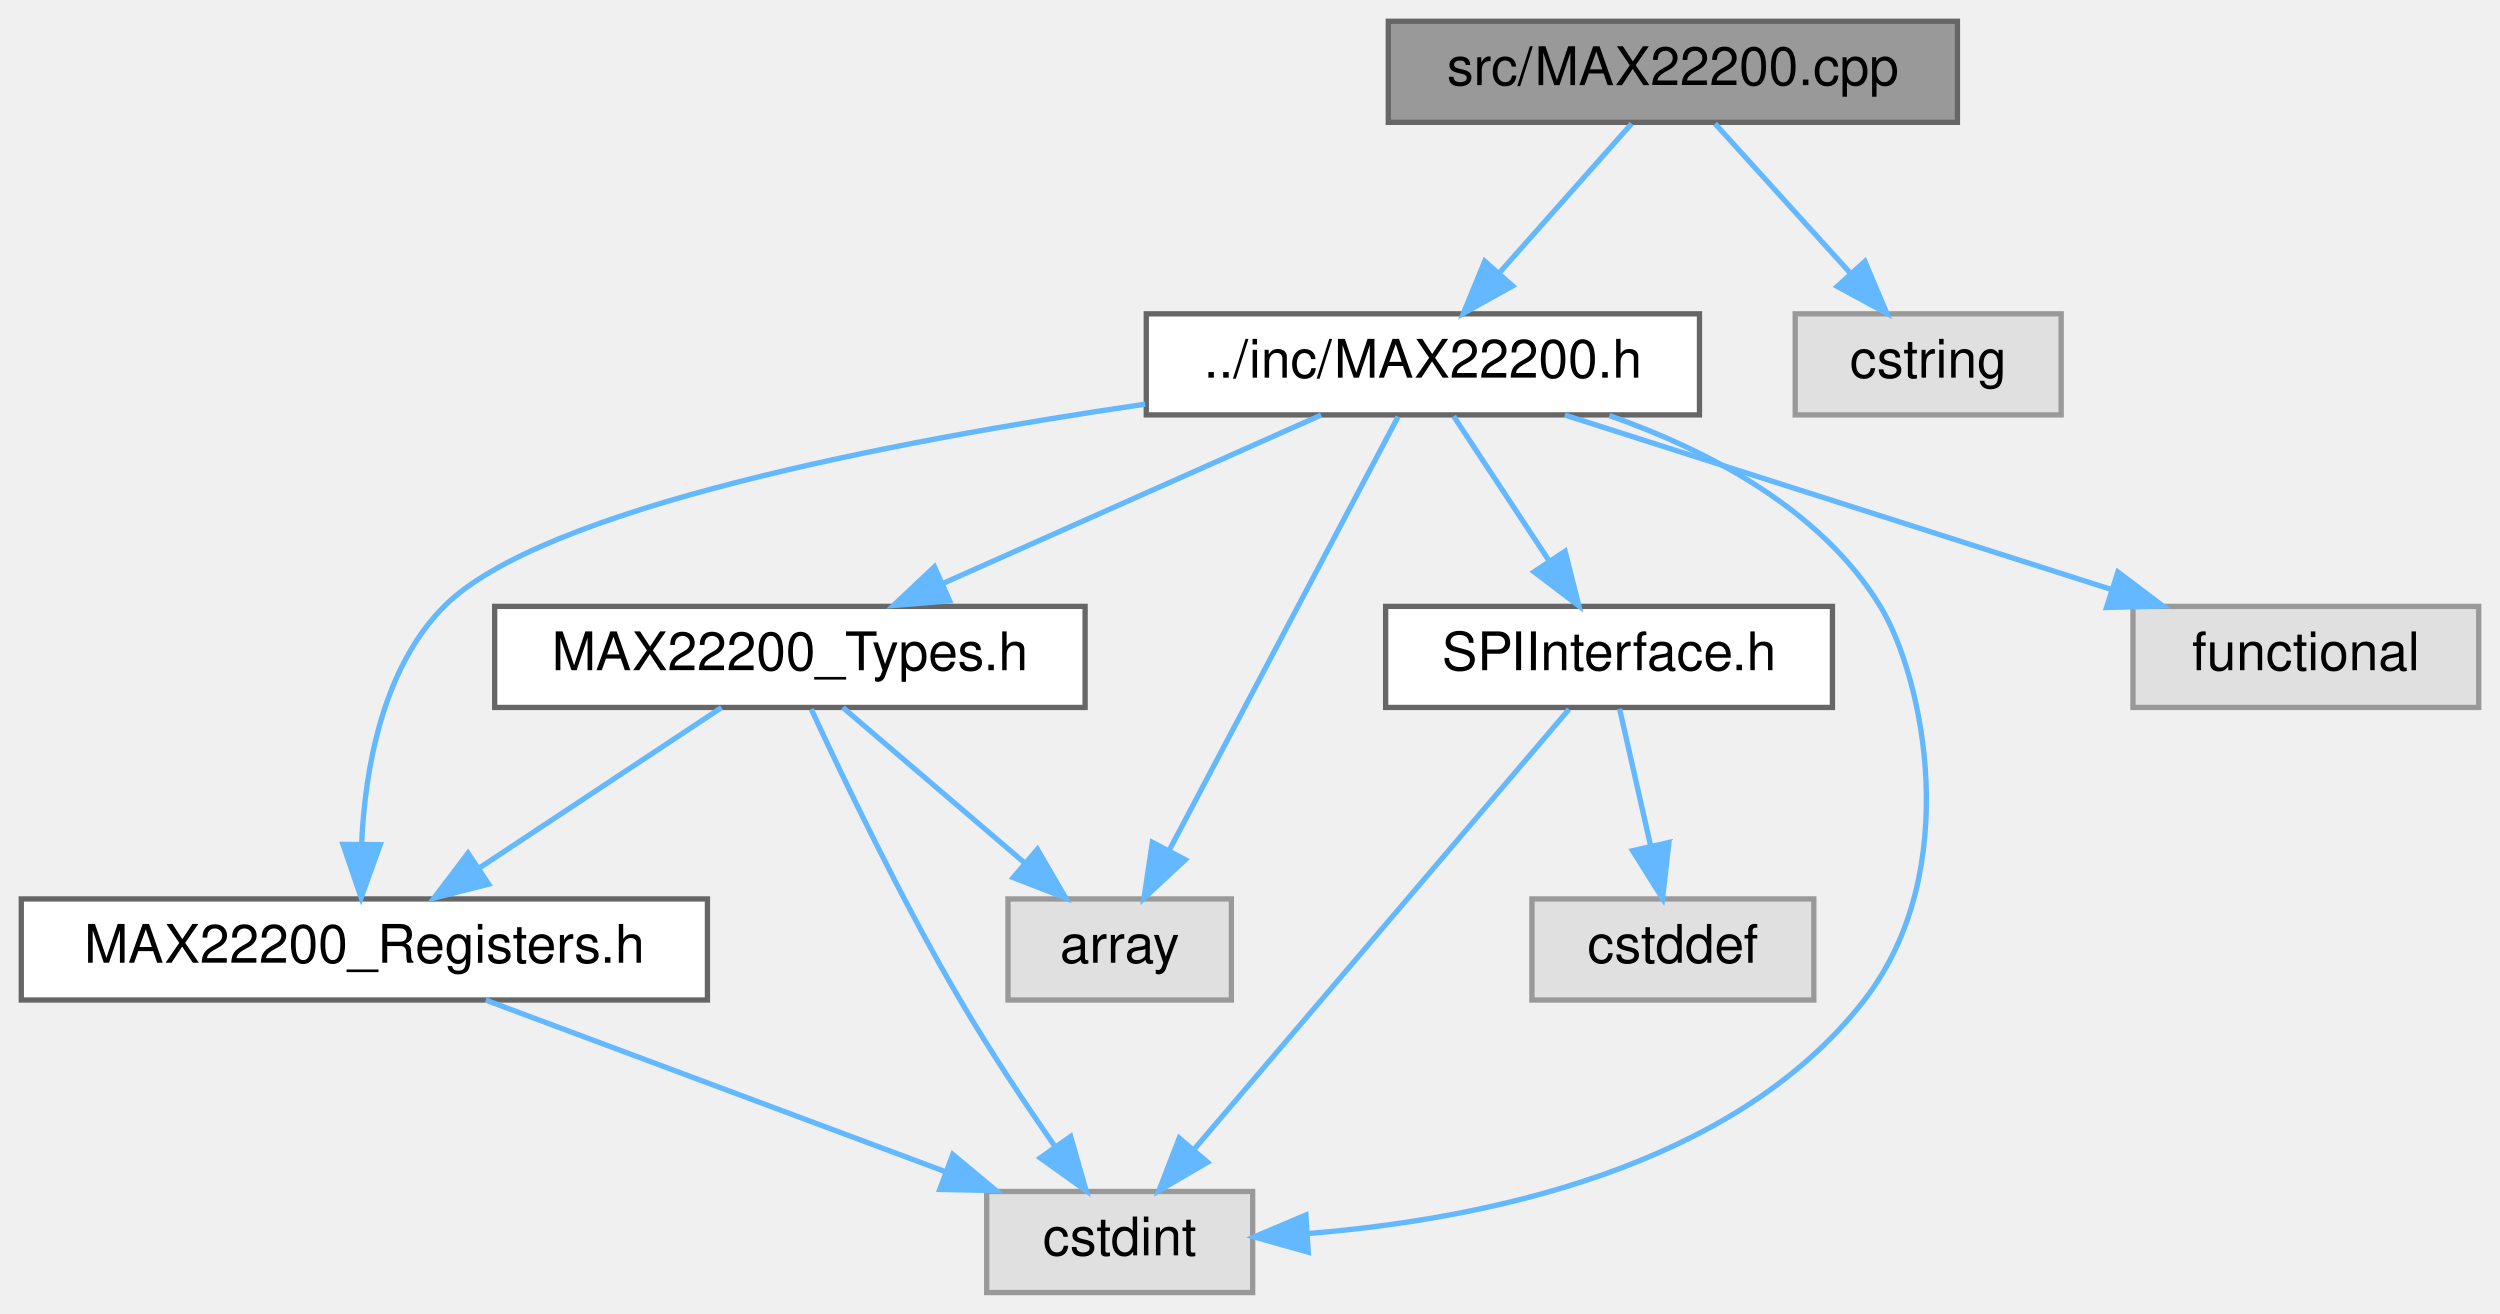
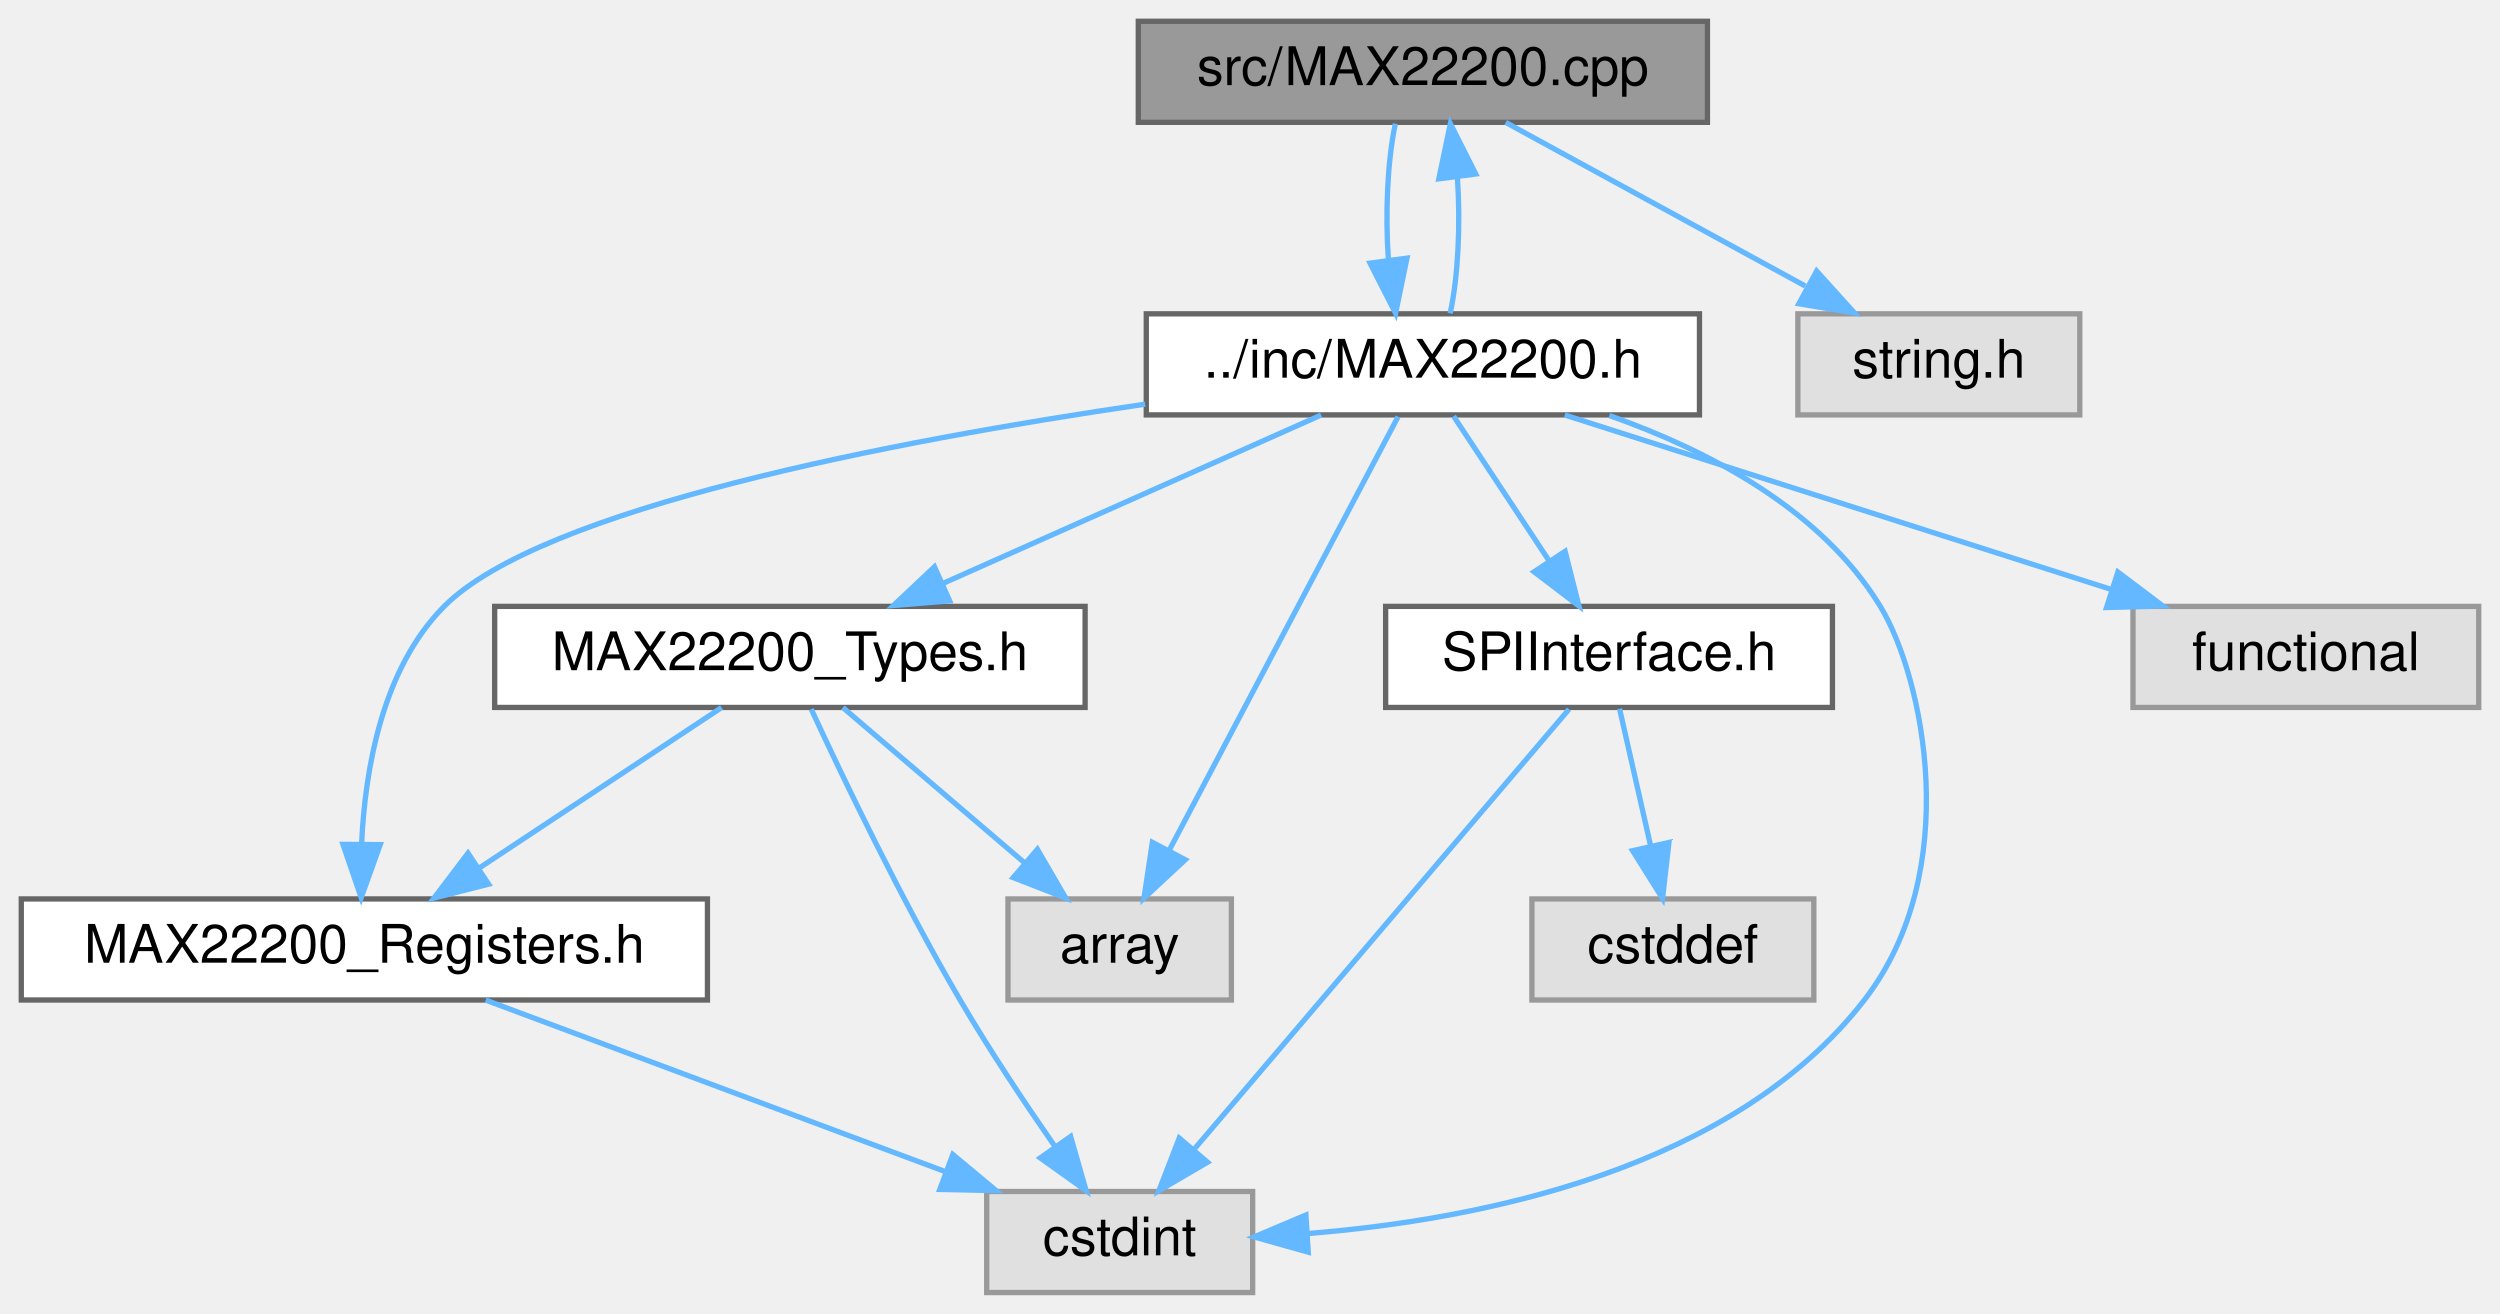
<svg xmlns="http://www.w3.org/2000/svg" xmlns:xlink="http://www.w3.org/1999/xlink" width="470pt" height="247pt" viewBox="0.00 0.00 470.00 247.00">
  <g id="graph0" class="graph" transform="scale(1 1) rotate(0) translate(4 243)">
    <g id="Node000001" class="node">
      <g id="a_Node000001">
        <a xlink:title="Implementation of MAX22200 driver class.">
-           <polygon fill="#999999" stroke="#666666" points="364,-239 257,-239 257,-220 364,-220 364,-239" />
-           <text text-anchor="middle" x="310.5" y="-227" font-family="Helvetica,sans-Serif" font-size="10.00">src/MAX22200.cpp</text>
+           <polygon fill="#999999" stroke="#666666" points="317,-239 210,-239 210,-220 317,-220 317,-239" />
+           <text text-anchor="middle" x="263.5" y="-227" font-family="Helvetica,sans-Serif" font-size="10.00">src/MAX22200.cpp</text>
        </a>
      </g>
    </g>
    <g id="Node000002" class="node">
      <g id="a_Node000002">
        <a xlink:href="MAX22200_8h.html" target="_top" xlink:title="Main driver class for MAX22200 octal solenoid and motor driver.">
          <polygon fill="white" stroke="#666666" points="315.5,-184 211.5,-184 211.5,-165 315.5,-165 315.5,-184" />
          <text text-anchor="middle" x="263.5" y="-172" font-family="Helvetica,sans-Serif" font-size="10.00">../inc/MAX22200.h</text>
        </a>
      </g>
    </g>
    <g id="edge1_Node000001_Node000002" class="edge">
      <g id="a_edge1_Node000001_Node000002">
        <a xlink:title=" ">
-           <path fill="none" stroke="#63b8ff" d="M302.74,-219.75C296.03,-212.18 286.16,-201.05 277.99,-191.84" />
-           <polygon fill="#63b8ff" stroke="#63b8ff" points="280.37,-189.25 271.12,-184.09 275.13,-193.89 280.37,-189.25" />
+           <path fill="none" stroke="#63b8ff" d="M258.33,-219.75C256.84,-212.8 256.4,-202.85 257.02,-194.13" />
+           <polygon fill="#63b8ff" stroke="#63b8ff" points="260.51,-194.47 258.37,-184.09 253.57,-193.53 260.51,-194.47" />
        </a>
      </g>
    </g>
    <g id="Node000010" class="node">
      <g id="a_Node000010">
        <a xlink:title=" ">
-           <polygon fill="#e0e0e0" stroke="#999999" points="383.5,-184 333.5,-184 333.5,-165 383.5,-165 383.5,-184" />
-           <text text-anchor="middle" x="358.5" y="-172" font-family="Helvetica,sans-Serif" font-size="10.00">cstring</text>
-         </a>
-       </g>
-     </g>
-     <g id="edge14_Node000001_Node000010" class="edge">
-       <g id="a_edge14_Node000001_Node000010">
-         <a xlink:title=" ">
-           <path fill="none" stroke="#63b8ff" d="M318.43,-219.75C325.35,-212.11 335.57,-200.82 343.95,-191.56" />
-           <polygon fill="#63b8ff" stroke="#63b8ff" points="346.6,-193.85 350.72,-184.09 341.41,-189.15 346.6,-193.85" />
+           <polygon fill="#e0e0e0" stroke="#999999" points="387,-184 334,-184 334,-165 387,-165 387,-184" />
+           <text text-anchor="middle" x="360.5" y="-172" font-family="Helvetica,sans-Serif" font-size="10.00">string.h</text>
+         </a>
+       </g>
+     </g>
+     <g id="edge15_Node000001_Node000010" class="edge">
+       <g id="a_edge15_Node000001_Node000010">
+         <a xlink:title=" ">
+           <path fill="none" stroke="#63b8ff" d="M279.08,-219.98C294.27,-211.69 317.6,-198.94 335.4,-189.22" />
+           <polygon fill="#63b8ff" stroke="#63b8ff" points="337.53,-192.04 344.63,-184.17 334.18,-185.89 337.53,-192.04" />
+         </a>
+       </g>
+     </g>
+     <g id="edge14_Node000002_Node000001" class="edge">
+       <g id="a_edge14_Node000002_Node000001">
+         <a xlink:title=" ">
+           <path fill="none" stroke="#63b8ff" d="M268.63,-184.09C270.14,-190.99 270.59,-200.93 269.99,-209.66" />
+           <polygon fill="#63b8ff" stroke="#63b8ff" points="266.5,-209.38 268.67,-219.75 273.44,-210.29 266.5,-209.38" />
        </a>
      </g>
    </g>
    <g id="Node000003" class="node">
      <g id="a_Node000003">
        <a xlink:href="MAX22200__Registers_8h.html" target="_top" xlink:title="Register definitions and constants for MAX22200 IC.">
          <polygon fill="white" stroke="#666666" points="129,-74 0,-74 0,-55 129,-55 129,-74" />
          <text text-anchor="middle" x="64.5" y="-62" font-family="Helvetica,sans-Serif" font-size="10.00">MAX22200_Registers.h</text>
        </a>
      </g>
    </g>
    <g id="edge2_Node000002_Node000003" class="edge">
      <g id="a_edge2_Node000002_Node000003">
        <a xlink:title=" ">
          <path fill="none" stroke="#63b8ff" d="M211.3,-167.02C163.61,-160.04 97.81,-147.41 79.5,-129 67.9,-117.34 64.63,-98.48 63.98,-84.34" />
          <polygon fill="#63b8ff" stroke="#63b8ff" points="67.48,-84.21 63.9,-74.24 60.48,-84.26 67.48,-84.21" />
        </a>
      </g>
    </g>
    <g id="Node000004" class="node">
      <g id="a_Node000004">
        <a xlink:title=" ">
          <polygon fill="#e0e0e0" stroke="#999999" points="231.5,-19 181.5,-19 181.5,0 231.5,0 231.5,-19" />
          <text text-anchor="middle" x="206.5" y="-7" font-family="Helvetica,sans-Serif" font-size="10.00">cstdint</text>
        </a>
      </g>
    </g>
    <g id="edge12_Node000002_Node000004" class="edge">
      <g id="a_edge12_Node000002_Node000004">
        <a xlink:title=" ">
          <path fill="none" stroke="#63b8ff" d="M298.55,-164.88C317.15,-158.33 338.4,-147.24 349.5,-129 357.54,-115.79 365.35,-79.35 346.5,-55 321.92,-23.25 274.61,-13.72 241.83,-11.09" />
          <polygon fill="#63b8ff" stroke="#63b8ff" points="241.95,-7.59 231.75,-10.46 241.51,-14.58 241.95,-7.59" />
        </a>
      </g>
    </g>
    <g id="Node000005" class="node">
      <g id="a_Node000005">
        <a xlink:href="MAX22200__Types_8h.html" target="_top" xlink:title="Type definitions and structures for MAX22200 driver.">
          <polygon fill="white" stroke="#666666" points="200,-129 89,-129 89,-110 200,-110 200,-129" />
          <text text-anchor="middle" x="144.5" y="-117" font-family="Helvetica,sans-Serif" font-size="10.00">MAX22200_Types.h</text>
        </a>
      </g>
    </g>
    <g id="edge4_Node000002_Node000005" class="edge">
      <g id="a_edge4_Node000002_Node000005">
        <a xlink:title=" ">
          <path fill="none" stroke="#63b8ff" d="M244.38,-164.98C225.15,-156.42 195.27,-143.11 173.19,-133.28" />
          <polygon fill="#63b8ff" stroke="#63b8ff" points="174.53,-130.04 163.97,-129.17 171.68,-136.44 174.53,-130.04" />
        </a>
      </g>
    </g>
    <g id="Node000006" class="node">
      <g id="a_Node000006">
        <a xlink:title=" ">
          <polygon fill="#e0e0e0" stroke="#999999" points="227.5,-74 185.5,-74 185.5,-55 227.5,-55 227.5,-74" />
          <text text-anchor="middle" x="206.5" y="-62" font-family="Helvetica,sans-Serif" font-size="10.00">array</text>
        </a>
      </g>
    </g>
    <g id="edge11_Node000002_Node000006" class="edge">
      <g id="a_edge11_Node000002_Node000006">
        <a xlink:title=" ">
          <path fill="none" stroke="#63b8ff" d="M258.84,-164.66C249.44,-146.85 228.07,-106.37 215.74,-83.01" />
          <polygon fill="#63b8ff" stroke="#63b8ff" points="218.83,-81.37 211.07,-74.16 212.64,-84.64 218.83,-81.37" />
        </a>
      </g>
    </g>
    <g id="Node000007" class="node">
      <g id="a_Node000007">
-         <a xlink:href="SPIInterface_8h.html" target="_top" xlink:title="Abstract base class for SPI communication interface.">
+         <a xlink:href="SPIInterface_8h.html" target="_top" xlink:title="CRTP-based template interface for SPI communication.">
          <polygon fill="white" stroke="#666666" points="340.5,-129 256.5,-129 256.5,-110 340.5,-110 340.5,-129" />
          <text text-anchor="middle" x="298.5" y="-117" font-family="Helvetica,sans-Serif" font-size="10.00">SPIInterface.h</text>
        </a>
      </g>
    </g>
    <g id="edge8_Node000002_Node000007" class="edge">
      <g id="a_edge8_Node000002_Node000007">
        <a xlink:title=" ">
          <path fill="none" stroke="#63b8ff" d="M269.28,-164.75C274.12,-157.42 281.18,-146.73 287.14,-137.7" />
          <polygon fill="#63b8ff" stroke="#63b8ff" points="290.24,-139.36 292.83,-129.09 284.4,-135.5 290.24,-139.36" />
        </a>
      </g>
    </g>
    <g id="Node000009" class="node">
      <g id="a_Node000009">
        <a xlink:title=" ">
          <polygon fill="#e0e0e0" stroke="#999999" points="462,-129 397,-129 397,-110 462,-110 462,-129" />
          <text text-anchor="middle" x="429.5" y="-117" font-family="Helvetica,sans-Serif" font-size="10.00">functional</text>
        </a>
      </g>
    </g>
    <g id="edge13_Node000002_Node000009" class="edge">
      <g id="a_edge13_Node000002_Node000009">
        <a xlink:title=" ">
          <path fill="none" stroke="#63b8ff" d="M290.17,-164.98C318.04,-156.09 361.95,-142.07 393.02,-132.15" />
          <polygon fill="#63b8ff" stroke="#63b8ff" points="394.16,-135.46 402.62,-129.08 392.03,-128.79 394.16,-135.46" />
        </a>
      </g>
    </g>
    <g id="edge3_Node000003_Node000004" class="edge">
      <g id="a_edge3_Node000003_Node000004">
        <a xlink:title=" ">
          <path fill="none" stroke="#63b8ff" d="M87.31,-54.98C110.67,-46.27 147.2,-32.63 173.67,-22.75" />
          <polygon fill="#63b8ff" stroke="#63b8ff" points="175.13,-25.95 183.27,-19.17 172.68,-19.39 175.13,-25.95" />
        </a>
      </g>
    </g>
    <g id="edge5_Node000005_Node000003" class="edge">
      <g id="a_edge5_Node000005_Node000003">
        <a xlink:title=" ">
          <path fill="none" stroke="#63b8ff" d="M131.65,-109.98C119.36,-101.84 100.59,-89.41 86.02,-79.76" />
          <polygon fill="#63b8ff" stroke="#63b8ff" points="87.86,-76.78 77.59,-74.17 83.99,-82.61 87.86,-76.78" />
        </a>
      </g>
    </g>
    <g id="edge7_Node000005_Node000004" class="edge">
      <g id="a_edge7_Node000005_Node000004">
        <a xlink:title=" ">
          <path fill="none" stroke="#63b8ff" d="M148.51,-109.69C154.26,-97.25 165.39,-73.96 176.5,-55 181.98,-45.65 188.66,-35.62 194.34,-27.45" />
          <polygon fill="#63b8ff" stroke="#63b8ff" points="197.28,-29.34 200.19,-19.15 191.56,-25.31 197.28,-29.34" />
        </a>
      </g>
    </g>
    <g id="edge6_Node000005_Node000006" class="edge">
      <g id="a_edge6_Node000005_Node000006">
        <a xlink:title=" ">
          <path fill="none" stroke="#63b8ff" d="M154.46,-109.98C163.63,-102.15 177.44,-90.34 188.53,-80.86" />
          <polygon fill="#63b8ff" stroke="#63b8ff" points="191.03,-83.33 196.36,-74.17 186.48,-78.01 191.03,-83.33" />
        </a>
      </g>
    </g>
    <g id="edge10_Node000007_Node000004" class="edge">
      <g id="a_edge10_Node000007_Node000004">
        <a xlink:title=" ">
          <path fill="none" stroke="#63b8ff" d="M290.97,-109.66C275.6,-91.61 240.38,-50.28 220.62,-27.08" />
          <polygon fill="#63b8ff" stroke="#63b8ff" points="223.02,-24.5 213.88,-19.16 217.7,-29.04 223.02,-24.5" />
        </a>
      </g>
    </g>
    <g id="Node000008" class="node">
      <g id="a_Node000008">
        <a xlink:title=" ">
          <polygon fill="#e0e0e0" stroke="#999999" points="337,-74 284,-74 284,-55 337,-55 337,-74" />
          <text text-anchor="middle" x="310.5" y="-62" font-family="Helvetica,sans-Serif" font-size="10.00">cstddef</text>
        </a>
      </g>
    </g>
    <g id="edge9_Node000007_Node000008" class="edge">
      <g id="a_edge9_Node000007_Node000008">
        <a xlink:title=" ">
          <path fill="none" stroke="#63b8ff" d="M300.48,-109.75C302.07,-102.72 304.36,-92.62 306.35,-83.84" />
          <polygon fill="#63b8ff" stroke="#63b8ff" points="309.76,-84.62 308.56,-74.09 302.93,-83.07 309.76,-84.62" />
        </a>
      </g>
    </g>
  </g>
</svg>
